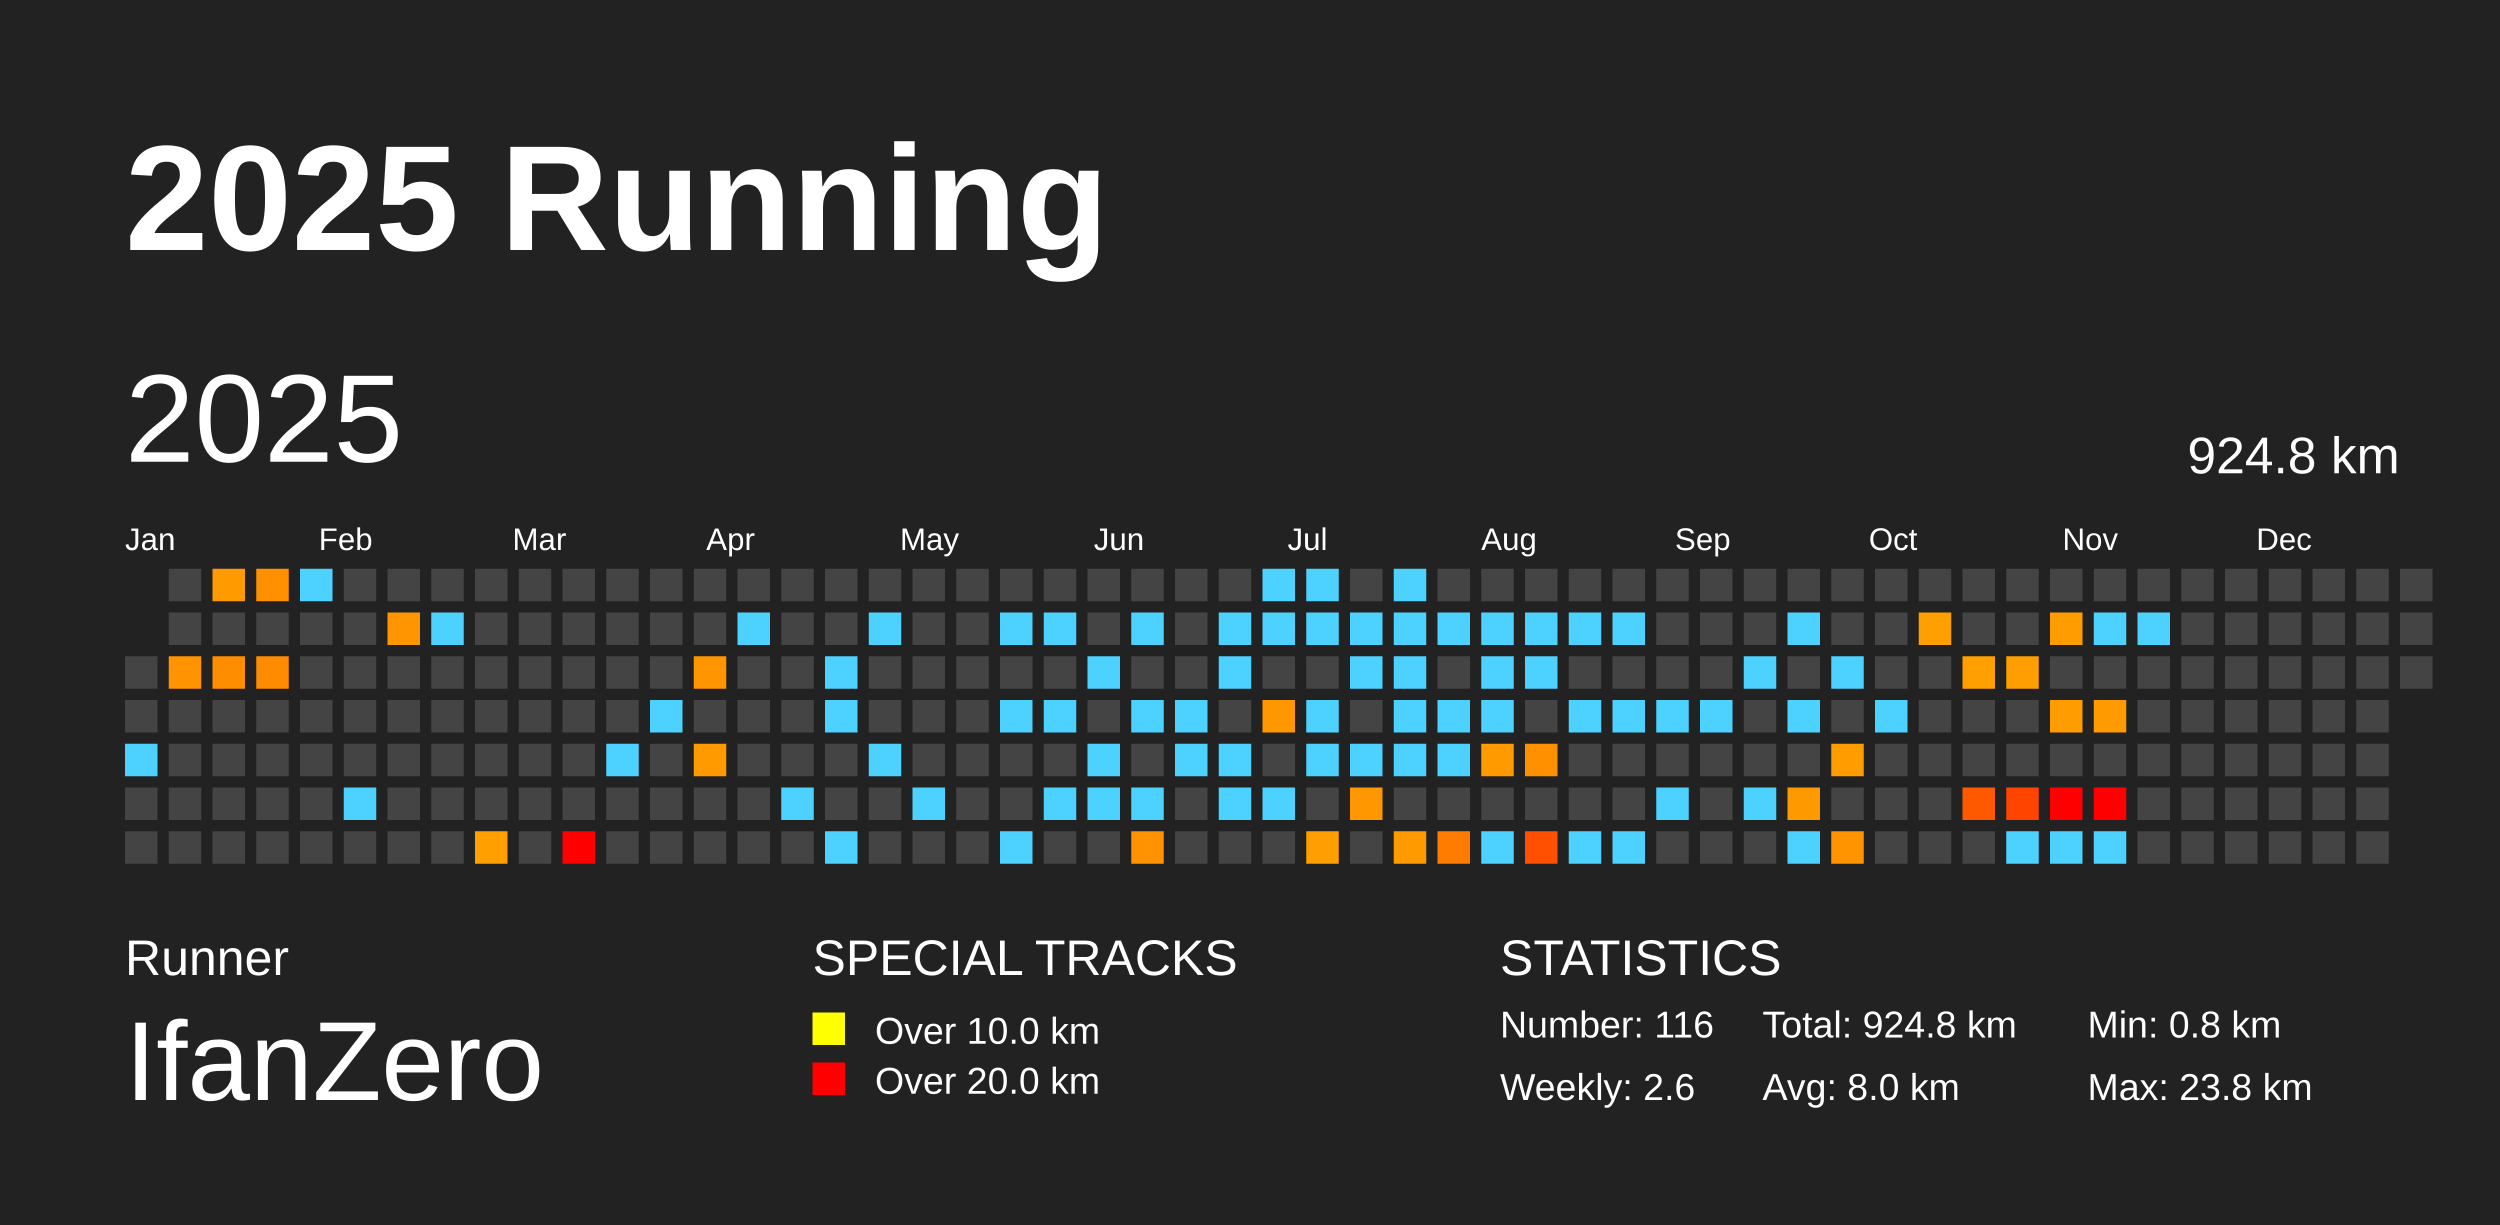
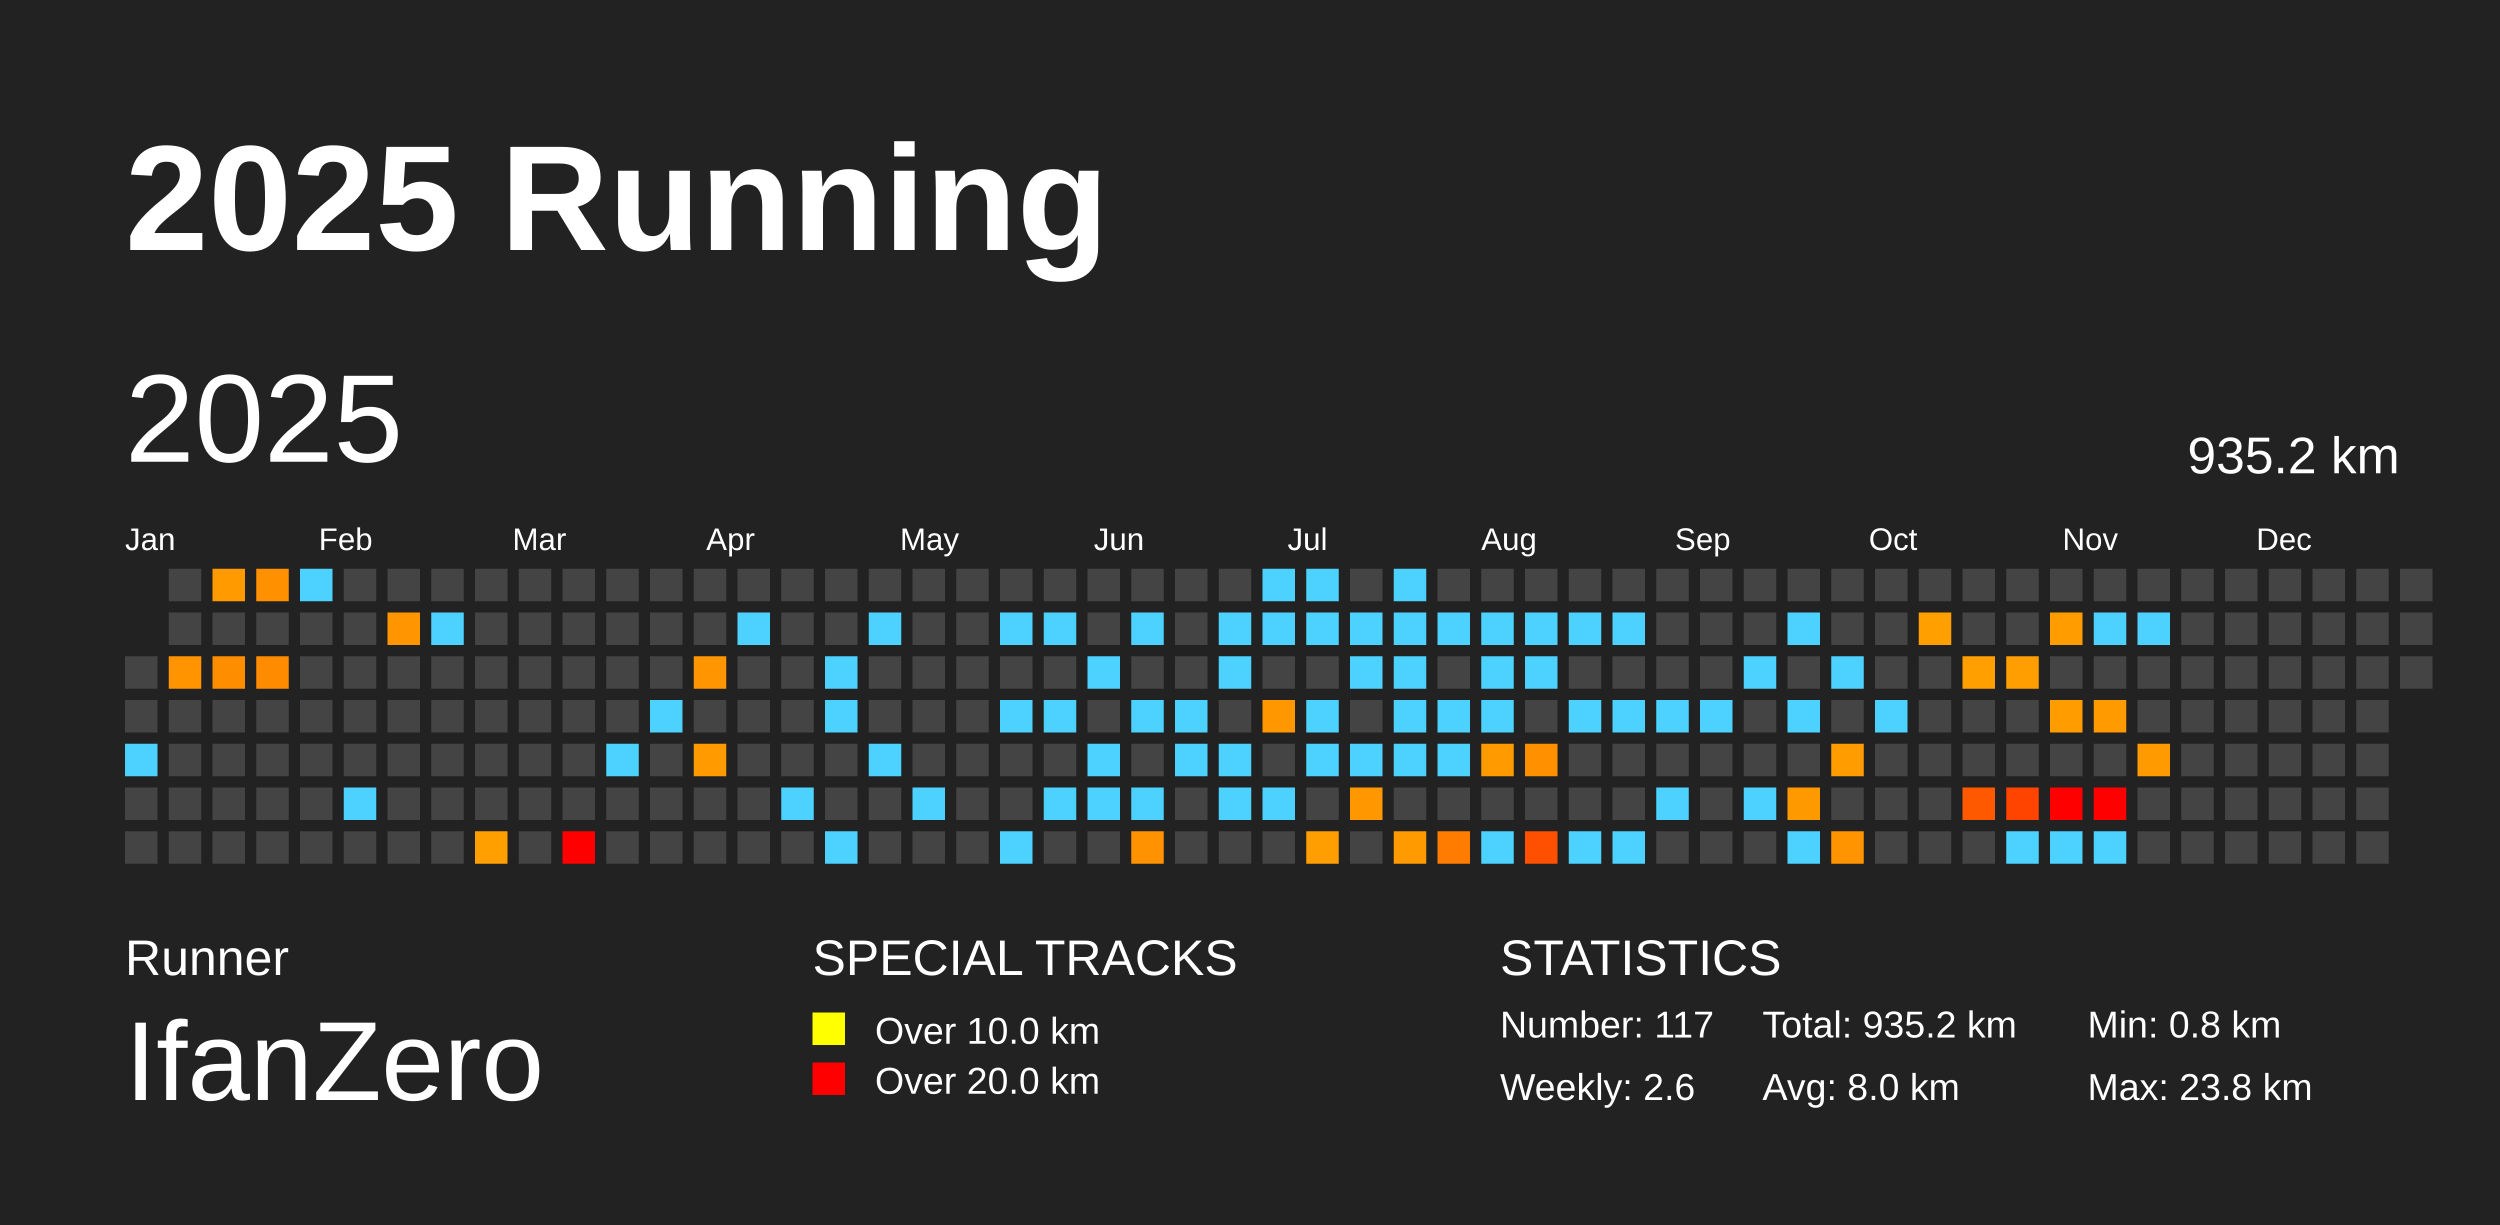
<svg xmlns="http://www.w3.org/2000/svg" baseProfile="full" height="98mm" version="1.1" viewBox="0,0,200,98" width="200mm">
  <defs />
  <rect fill="#222222" height="98" width="200" x="0" y="0" />
  <text fill="#FFFFFF" style="font-size:12px; font-family:Arial; font-weight:bold;" x="10" y="20">2025 Running</text>
  <text fill="#FFFFFF" style="font-size:4px; font-family:Arial" x="10" y="78">Runner</text>
  <text fill="#FFFFFF" style="font-size:9px; font-family:Arial" x="10" y="88">IfanZero</text>
  <text fill="#FFFFFF" style="font-size:4px; font-family:Arial" x="65" y="78">SPECIAL TRACKS</text>
  <rect fill="yellow" height="2.6" width="2.6" x="65" y="81" />
  <text fill="#FFFFFF" style="font-size:3px; font-family:Arial" x="70" y="83.5">Over 10.0 km</text>
  <rect fill="red" height="2.6" width="2.6" x="65" y="85" />
  <text fill="#FFFFFF" style="font-size:3px; font-family:Arial" x="70" y="87.5">Over 20.0 km</text>
  <text fill="#FFFFFF" style="font-size:4px; font-family:Arial" x="120" y="78">STATISTICS</text>
-   <text fill="#FFFFFF" style="font-size:3px; font-family:Arial" x="120" y="83">Number: 116</text>
+   <text fill="#FFFFFF" style="font-size:3px; font-family:Arial" x="120" y="83">Number: 117</text>
  <text fill="#FFFFFF" style="font-size:3px; font-family:Arial" x="120" y="88">Weekly: 2.6</text>
-   <text fill="#FFFFFF" style="font-size:3px; font-family:Arial" x="141" y="83">Total: 924.8 km</text>
+   <text fill="#FFFFFF" style="font-size:3px; font-family:Arial" x="141" y="83">Total: 935.2 km</text>
  <text fill="#FFFFFF" style="font-size:3px; font-family:Arial" x="141" y="88">Avg: 8.0 km</text>
  <text fill="#FFFFFF" style="font-size:3px; font-family:Arial" x="167" y="83">Min: 0.8 km</text>
  <text fill="#FFFFFF" style="font-size:3px; font-family:Arial" x="167" y="88">Max: 23.8 km</text>
  <text dominant-baseline="hanging" fill="#FFFFFF" style="font-size:10.0px; font-family:Arial;" x="10" y="30">2025</text>
-   <text dominant-baseline="hanging" fill="#FFFFFF" style="font-size:4.125px; font-family:Arial;" x="175" y="35">924.8 km</text>
+   <text dominant-baseline="hanging" fill="#FFFFFF" style="font-size:4.125px; font-family:Arial;" x="175" y="35">935.2 km</text>
  <text fill="#FFFFFF" style="font-size:2.5px; font-family:Arial" x="10.0" y="44">Jan</text>
  <text fill="#FFFFFF" style="font-size:2.5px; font-family:Arial" x="25.5" y="44">Feb</text>
  <text fill="#FFFFFF" style="font-size:2.5px; font-family:Arial" x="41.0" y="44">Mar</text>
  <text fill="#FFFFFF" style="font-size:2.5px; font-family:Arial" x="56.5" y="44">Apr</text>
  <text fill="#FFFFFF" style="font-size:2.5px; font-family:Arial" x="72.0" y="44">May</text>
  <text fill="#FFFFFF" style="font-size:2.5px; font-family:Arial" x="87.5" y="44">Jun</text>
  <text fill="#FFFFFF" style="font-size:2.5px; font-family:Arial" x="103.0" y="44">Jul</text>
  <text fill="#FFFFFF" style="font-size:2.5px; font-family:Arial" x="118.5" y="44">Aug</text>
  <text fill="#FFFFFF" style="font-size:2.5px; font-family:Arial" x="134.0" y="44">Sep</text>
  <text fill="#FFFFFF" style="font-size:2.5px; font-family:Arial" x="149.5" y="44">Oct</text>
  <text fill="#FFFFFF" style="font-size:2.5px; font-family:Arial" x="165.0" y="44">Nov</text>
  <text fill="#FFFFFF" style="font-size:2.5px; font-family:Arial" x="180.5" y="44">Dec</text>
  <rect fill="#444444" height="2.6" width="2.6" x="10.0" y="52.5" />
  <rect fill="#444444" height="2.6" width="2.6" x="10.0" y="56.0" />
  <rect fill="#4dd2ff" height="2.6" width="2.6" x="10.0" y="59.5" />
  <rect fill="#444444" height="2.6" width="2.6" x="10.0" y="63.0" />
  <rect fill="#444444" height="2.6" width="2.6" x="10.0" y="66.5" />
  <rect fill="#444444" height="2.6" width="2.6" x="13.5" y="45.5" />
  <rect fill="#444444" height="2.6" width="2.6" x="13.5" y="49.0" />
  <rect fill="#ff9300" height="2.6" width="2.6" x="13.5" y="52.5" />
  <rect fill="#444444" height="2.6" width="2.6" x="13.5" y="56.0" />
  <rect fill="#444444" height="2.6" width="2.6" x="13.5" y="59.5" />
  <rect fill="#444444" height="2.6" width="2.6" x="13.5" y="63.0" />
  <rect fill="#444444" height="2.6" width="2.6" x="13.5" y="66.5" />
  <rect fill="#ff9b00" height="2.6" width="2.6" x="17.0" y="45.5" />
  <rect fill="#444444" height="2.6" width="2.6" x="17.0" y="49.0" />
  <rect fill="#ff8d00" height="2.6" width="2.6" x="17.0" y="52.5" />
  <rect fill="#444444" height="2.6" width="2.6" x="17.0" y="56.0" />
  <rect fill="#444444" height="2.6" width="2.6" x="17.0" y="59.5" />
  <rect fill="#444444" height="2.6" width="2.6" x="17.0" y="63.0" />
  <rect fill="#444444" height="2.6" width="2.6" x="17.0" y="66.5" />
  <rect fill="#ff9100" height="2.6" width="2.6" x="20.5" y="45.5" />
  <rect fill="#444444" height="2.6" width="2.6" x="20.5" y="49.0" />
  <rect fill="#ff8c00" height="2.6" width="2.6" x="20.5" y="52.5" />
  <rect fill="#444444" height="2.6" width="2.6" x="20.5" y="56.0" />
  <rect fill="#444444" height="2.6" width="2.6" x="20.5" y="59.5" />
  <rect fill="#444444" height="2.6" width="2.6" x="20.5" y="63.0" />
  <rect fill="#444444" height="2.6" width="2.6" x="20.5" y="66.5" />
  <rect fill="#4dd2ff" height="2.6" width="2.6" x="24.0" y="45.5" />
  <rect fill="#444444" height="2.6" width="2.6" x="24.0" y="49.0" />
  <rect fill="#444444" height="2.6" width="2.6" x="24.0" y="52.5" />
  <rect fill="#444444" height="2.6" width="2.6" x="24.0" y="56.0" />
  <rect fill="#444444" height="2.6" width="2.6" x="24.0" y="59.5" />
  <rect fill="#444444" height="2.6" width="2.6" x="24.0" y="63.0" />
  <rect fill="#444444" height="2.6" width="2.6" x="24.0" y="66.5" />
  <rect fill="#444444" height="2.6" width="2.6" x="27.5" y="45.5" />
  <rect fill="#444444" height="2.6" width="2.6" x="27.5" y="49.0" />
  <rect fill="#444444" height="2.6" width="2.6" x="27.5" y="52.5" />
  <rect fill="#444444" height="2.6" width="2.6" x="27.5" y="56.0" />
  <rect fill="#444444" height="2.6" width="2.6" x="27.5" y="59.5" />
  <rect fill="#4dd2ff" height="2.6" width="2.6" x="27.5" y="63.0" />
  <rect fill="#444444" height="2.6" width="2.6" x="27.5" y="66.5" />
  <rect fill="#444444" height="2.6" width="2.6" x="31.0" y="45.5" />
  <rect fill="#ff9500" height="2.6" width="2.6" x="31.0" y="49.0" />
  <rect fill="#444444" height="2.6" width="2.6" x="31.0" y="52.5" />
  <rect fill="#444444" height="2.6" width="2.6" x="31.0" y="56.0" />
  <rect fill="#444444" height="2.6" width="2.6" x="31.0" y="59.5" />
  <rect fill="#444444" height="2.6" width="2.6" x="31.0" y="63.0" />
  <rect fill="#444444" height="2.6" width="2.6" x="31.0" y="66.5" />
  <rect fill="#444444" height="2.6" width="2.6" x="34.5" y="45.5" />
  <rect fill="#4dd2ff" height="2.6" width="2.6" x="34.5" y="49.0" />
  <rect fill="#444444" height="2.6" width="2.6" x="34.5" y="52.5" />
  <rect fill="#444444" height="2.6" width="2.6" x="34.5" y="56.0" />
  <rect fill="#444444" height="2.6" width="2.6" x="34.5" y="59.5" />
  <rect fill="#444444" height="2.6" width="2.6" x="34.5" y="63.0" />
  <rect fill="#444444" height="2.6" width="2.6" x="34.5" y="66.5" />
  <rect fill="#444444" height="2.6" width="2.6" x="38.0" y="45.5" />
  <rect fill="#444444" height="2.6" width="2.6" x="38.0" y="49.0" />
  <rect fill="#444444" height="2.6" width="2.6" x="38.0" y="52.5" />
  <rect fill="#444444" height="2.6" width="2.6" x="38.0" y="56.0" />
  <rect fill="#444444" height="2.6" width="2.6" x="38.0" y="59.5" />
  <rect fill="#444444" height="2.6" width="2.6" x="38.0" y="63.0" />
  <rect fill="#ff9f00" height="2.6" width="2.6" x="38.0" y="66.5" />
  <rect fill="#444444" height="2.6" width="2.6" x="41.5" y="45.5" />
  <rect fill="#444444" height="2.6" width="2.6" x="41.5" y="49.0" />
  <rect fill="#444444" height="2.6" width="2.6" x="41.5" y="52.5" />
  <rect fill="#444444" height="2.6" width="2.6" x="41.5" y="56.0" />
  <rect fill="#444444" height="2.6" width="2.6" x="41.5" y="59.5" />
  <rect fill="#444444" height="2.6" width="2.6" x="41.5" y="63.0" />
  <rect fill="#444444" height="2.6" width="2.6" x="41.5" y="66.5" />
  <rect fill="#444444" height="2.6" width="2.6" x="45.0" y="45.5" />
  <rect fill="#444444" height="2.6" width="2.6" x="45.0" y="49.0" />
  <rect fill="#444444" height="2.6" width="2.6" x="45.0" y="52.5" />
  <rect fill="#444444" height="2.6" width="2.6" x="45.0" y="56.0" />
  <rect fill="#444444" height="2.6" width="2.6" x="45.0" y="59.5" />
  <rect fill="#444444" height="2.6" width="2.6" x="45.0" y="63.0" />
  <rect fill="red" height="2.6" width="2.6" x="45.0" y="66.5" />
  <rect fill="#444444" height="2.6" width="2.6" x="48.5" y="45.5" />
  <rect fill="#444444" height="2.6" width="2.6" x="48.5" y="49.0" />
  <rect fill="#444444" height="2.6" width="2.6" x="48.5" y="52.5" />
  <rect fill="#444444" height="2.6" width="2.6" x="48.5" y="56.0" />
  <rect fill="#4dd2ff" height="2.6" width="2.6" x="48.5" y="59.5" />
  <rect fill="#444444" height="2.6" width="2.6" x="48.5" y="63.0" />
  <rect fill="#444444" height="2.6" width="2.6" x="48.5" y="66.5" />
  <rect fill="#444444" height="2.6" width="2.6" x="52.0" y="45.5" />
  <rect fill="#444444" height="2.6" width="2.6" x="52.0" y="49.0" />
  <rect fill="#444444" height="2.6" width="2.6" x="52.0" y="52.5" />
  <rect fill="#4dd2ff" height="2.6" width="2.6" x="52.0" y="56.0" />
  <rect fill="#444444" height="2.6" width="2.6" x="52.0" y="59.5" />
  <rect fill="#444444" height="2.6" width="2.6" x="52.0" y="63.0" />
  <rect fill="#444444" height="2.6" width="2.6" x="52.0" y="66.5" />
  <rect fill="#444444" height="2.6" width="2.6" x="55.5" y="45.5" />
  <rect fill="#444444" height="2.6" width="2.6" x="55.5" y="49.0" />
  <rect fill="#ff9500" height="2.6" width="2.6" x="55.5" y="52.5" />
  <rect fill="#444444" height="2.6" width="2.6" x="55.5" y="56.0" />
  <rect fill="#ff9b00" height="2.6" width="2.6" x="55.5" y="59.5" />
  <rect fill="#444444" height="2.6" width="2.6" x="55.5" y="63.0" />
  <rect fill="#444444" height="2.6" width="2.6" x="55.5" y="66.5" />
  <rect fill="#444444" height="2.6" width="2.6" x="59.0" y="45.5" />
  <rect fill="#4dd2ff" height="2.6" width="2.6" x="59.0" y="49.0" />
  <rect fill="#444444" height="2.6" width="2.6" x="59.0" y="52.5" />
  <rect fill="#444444" height="2.6" width="2.6" x="59.0" y="56.0" />
  <rect fill="#444444" height="2.6" width="2.6" x="59.0" y="59.5" />
  <rect fill="#444444" height="2.6" width="2.6" x="59.0" y="63.0" />
  <rect fill="#444444" height="2.6" width="2.6" x="59.0" y="66.5" />
  <rect fill="#444444" height="2.6" width="2.6" x="62.5" y="45.5" />
  <rect fill="#444444" height="2.6" width="2.6" x="62.5" y="49.0" />
  <rect fill="#444444" height="2.6" width="2.6" x="62.5" y="52.5" />
  <rect fill="#444444" height="2.6" width="2.6" x="62.5" y="56.0" />
  <rect fill="#444444" height="2.6" width="2.6" x="62.5" y="59.5" />
  <rect fill="#4dd2ff" height="2.6" width="2.6" x="62.5" y="63.0" />
  <rect fill="#444444" height="2.6" width="2.6" x="62.5" y="66.5" />
  <rect fill="#444444" height="2.6" width="2.6" x="66.0" y="45.5" />
  <rect fill="#444444" height="2.6" width="2.6" x="66.0" y="49.0" />
  <rect fill="#4dd2ff" height="2.6" width="2.6" x="66.0" y="52.5" />
  <rect fill="#4dd2ff" height="2.6" width="2.6" x="66.0" y="56.0" />
  <rect fill="#444444" height="2.6" width="2.6" x="66.0" y="59.5" />
  <rect fill="#444444" height="2.6" width="2.6" x="66.0" y="63.0" />
  <rect fill="#4dd2ff" height="2.6" width="2.6" x="66.0" y="66.5" />
  <rect fill="#444444" height="2.6" width="2.6" x="69.5" y="45.5" />
  <rect fill="#4dd2ff" height="2.6" width="2.6" x="69.5" y="49.0" />
  <rect fill="#444444" height="2.6" width="2.6" x="69.5" y="52.5" />
  <rect fill="#444444" height="2.6" width="2.6" x="69.5" y="56.0" />
  <rect fill="#4dd2ff" height="2.6" width="2.6" x="69.5" y="59.5" />
  <rect fill="#444444" height="2.6" width="2.6" x="69.5" y="63.0" />
  <rect fill="#444444" height="2.6" width="2.6" x="69.5" y="66.5" />
  <rect fill="#444444" height="2.6" width="2.6" x="73.0" y="45.5" />
  <rect fill="#444444" height="2.6" width="2.6" x="73.0" y="49.0" />
  <rect fill="#444444" height="2.6" width="2.6" x="73.0" y="52.5" />
  <rect fill="#444444" height="2.6" width="2.6" x="73.0" y="56.0" />
  <rect fill="#444444" height="2.6" width="2.6" x="73.0" y="59.5" />
  <rect fill="#4dd2ff" height="2.6" width="2.6" x="73.0" y="63.0" />
  <rect fill="#444444" height="2.6" width="2.6" x="73.0" y="66.5" />
  <rect fill="#444444" height="2.6" width="2.6" x="76.5" y="45.5" />
  <rect fill="#444444" height="2.6" width="2.6" x="76.5" y="49.0" />
  <rect fill="#444444" height="2.6" width="2.6" x="76.5" y="52.5" />
  <rect fill="#444444" height="2.6" width="2.6" x="76.5" y="56.0" />
  <rect fill="#444444" height="2.6" width="2.6" x="76.5" y="59.5" />
  <rect fill="#444444" height="2.6" width="2.6" x="76.5" y="63.0" />
  <rect fill="#444444" height="2.6" width="2.6" x="76.5" y="66.5" />
  <rect fill="#444444" height="2.6" width="2.6" x="80.0" y="45.5" />
  <rect fill="#4dd2ff" height="2.6" width="2.6" x="80.0" y="49.0" />
  <rect fill="#444444" height="2.6" width="2.6" x="80.0" y="52.5" />
  <rect fill="#4dd2ff" height="2.6" width="2.6" x="80.0" y="56.0" />
  <rect fill="#444444" height="2.6" width="2.6" x="80.0" y="59.5" />
  <rect fill="#444444" height="2.6" width="2.6" x="80.0" y="63.0" />
  <rect fill="#4dd2ff" height="2.6" width="2.6" x="80.0" y="66.5" />
  <rect fill="#444444" height="2.6" width="2.6" x="83.5" y="45.5" />
  <rect fill="#4dd2ff" height="2.6" width="2.6" x="83.5" y="49.0" />
  <rect fill="#444444" height="2.6" width="2.6" x="83.5" y="52.5" />
  <rect fill="#4dd2ff" height="2.6" width="2.6" x="83.5" y="56.0" />
  <rect fill="#444444" height="2.6" width="2.6" x="83.5" y="59.5" />
  <rect fill="#4dd2ff" height="2.6" width="2.6" x="83.5" y="63.0" />
  <rect fill="#444444" height="2.6" width="2.6" x="83.5" y="66.5" />
  <rect fill="#444444" height="2.6" width="2.6" x="87.0" y="45.5" />
  <rect fill="#444444" height="2.6" width="2.6" x="87.0" y="49.0" />
  <rect fill="#4dd2ff" height="2.6" width="2.6" x="87.0" y="52.5" />
  <rect fill="#444444" height="2.6" width="2.6" x="87.0" y="56.0" />
  <rect fill="#4dd2ff" height="2.6" width="2.6" x="87.0" y="59.5" />
  <rect fill="#4dd2ff" height="2.6" width="2.6" x="87.0" y="63.0" />
  <rect fill="#444444" height="2.6" width="2.6" x="87.0" y="66.5" />
  <rect fill="#444444" height="2.6" width="2.6" x="90.5" y="45.5" />
  <rect fill="#4dd2ff" height="2.6" width="2.6" x="90.5" y="49.0" />
  <rect fill="#444444" height="2.6" width="2.6" x="90.5" y="52.5" />
  <rect fill="#4dd2ff" height="2.6" width="2.6" x="90.5" y="56.0" />
  <rect fill="#444444" height="2.6" width="2.6" x="90.5" y="59.5" />
  <rect fill="#4dd2ff" height="2.6" width="2.6" x="90.5" y="63.0" />
  <rect fill="#ff9200" height="2.6" width="2.6" x="90.5" y="66.5" />
  <rect fill="#444444" height="2.6" width="2.6" x="94.0" y="45.5" />
  <rect fill="#444444" height="2.6" width="2.6" x="94.0" y="49.0" />
  <rect fill="#444444" height="2.6" width="2.6" x="94.0" y="52.5" />
  <rect fill="#4dd2ff" height="2.6" width="2.6" x="94.0" y="56.0" />
  <rect fill="#4dd2ff" height="2.6" width="2.6" x="94.0" y="59.5" />
  <rect fill="#444444" height="2.6" width="2.6" x="94.0" y="63.0" />
  <rect fill="#444444" height="2.6" width="2.6" x="94.0" y="66.5" />
  <rect fill="#444444" height="2.6" width="2.6" x="97.5" y="45.5" />
  <rect fill="#4dd2ff" height="2.6" width="2.6" x="97.5" y="49.0" />
  <rect fill="#4dd2ff" height="2.6" width="2.6" x="97.5" y="52.5" />
  <rect fill="#444444" height="2.6" width="2.6" x="97.5" y="56.0" />
  <rect fill="#4dd2ff" height="2.6" width="2.6" x="97.5" y="59.5" />
  <rect fill="#4dd2ff" height="2.6" width="2.6" x="97.5" y="63.0" />
  <rect fill="#444444" height="2.6" width="2.6" x="97.5" y="66.5" />
  <rect fill="#4dd2ff" height="2.6" width="2.6" x="101.0" y="45.5" />
  <rect fill="#4dd2ff" height="2.6" width="2.6" x="101.0" y="49.0" />
  <rect fill="#444444" height="2.6" width="2.6" x="101.0" y="52.5" />
  <rect fill="#ff9800" height="2.6" width="2.6" x="101.0" y="56.0" />
  <rect fill="#444444" height="2.6" width="2.6" x="101.0" y="59.5" />
  <rect fill="#4dd2ff" height="2.6" width="2.6" x="101.0" y="63.0" />
  <rect fill="#444444" height="2.6" width="2.6" x="101.0" y="66.5" />
  <rect fill="#4dd2ff" height="2.6" width="2.6" x="104.5" y="45.5" />
  <rect fill="#4dd2ff" height="2.6" width="2.6" x="104.5" y="49.0" />
  <rect fill="#444444" height="2.6" width="2.6" x="104.5" y="52.5" />
  <rect fill="#4dd2ff" height="2.6" width="2.6" x="104.5" y="56.0" />
  <rect fill="#4dd2ff" height="2.6" width="2.6" x="104.5" y="59.5" />
  <rect fill="#444444" height="2.6" width="2.6" x="104.5" y="63.0" />
  <rect fill="#ff9e00" height="2.6" width="2.6" x="104.5" y="66.5" />
  <rect fill="#444444" height="2.6" width="2.6" x="108.0" y="45.5" />
  <rect fill="#4dd2ff" height="2.6" width="2.6" x="108.0" y="49.0" />
  <rect fill="#4dd2ff" height="2.6" width="2.6" x="108.0" y="52.5" />
  <rect fill="#444444" height="2.6" width="2.6" x="108.0" y="56.0" />
  <rect fill="#4dd2ff" height="2.6" width="2.6" x="108.0" y="59.5" />
  <rect fill="#ff9700" height="2.6" width="2.6" x="108.0" y="63.0" />
  <rect fill="#444444" height="2.6" width="2.6" x="108.0" y="66.5" />
  <rect fill="#4dd2ff" height="2.6" width="2.6" x="111.5" y="45.5" />
  <rect fill="#4dd2ff" height="2.6" width="2.6" x="111.5" y="49.0" />
  <rect fill="#4dd2ff" height="2.6" width="2.6" x="111.5" y="52.5" />
  <rect fill="#4dd2ff" height="2.6" width="2.6" x="111.5" y="56.0" />
  <rect fill="#4dd2ff" height="2.6" width="2.6" x="111.5" y="59.5" />
  <rect fill="#444444" height="2.6" width="2.6" x="111.5" y="63.0" />
  <rect fill="#ff9a00" height="2.6" width="2.6" x="111.5" y="66.5" />
  <rect fill="#444444" height="2.6" width="2.6" x="115.0" y="45.5" />
  <rect fill="#4dd2ff" height="2.6" width="2.6" x="115.0" y="49.0" />
  <rect fill="#444444" height="2.6" width="2.6" x="115.0" y="52.5" />
  <rect fill="#4dd2ff" height="2.6" width="2.6" x="115.0" y="56.0" />
  <rect fill="#4dd2ff" height="2.6" width="2.6" x="115.0" y="59.5" />
  <rect fill="#444444" height="2.6" width="2.6" x="115.0" y="63.0" />
  <rect fill="#ff7c00" height="2.6" width="2.6" x="115.0" y="66.5" />
  <rect fill="#444444" height="2.6" width="2.6" x="118.5" y="45.5" />
  <rect fill="#4dd2ff" height="2.6" width="2.6" x="118.5" y="49.0" />
  <rect fill="#4dd2ff" height="2.6" width="2.6" x="118.5" y="52.5" />
  <rect fill="#4dd2ff" height="2.6" width="2.6" x="118.5" y="56.0" />
  <rect fill="#ff9a00" height="2.6" width="2.6" x="118.5" y="59.5" />
  <rect fill="#444444" height="2.6" width="2.6" x="118.5" y="63.0" />
  <rect fill="#4dd2ff" height="2.6" width="2.6" x="118.5" y="66.5" />
  <rect fill="#444444" height="2.6" width="2.6" x="122.0" y="45.5" />
  <rect fill="#4dd2ff" height="2.6" width="2.6" x="122.0" y="49.0" />
  <rect fill="#4dd2ff" height="2.6" width="2.6" x="122.0" y="52.5" />
  <rect fill="#444444" height="2.6" width="2.6" x="122.0" y="56.0" />
  <rect fill="#ff9100" height="2.6" width="2.6" x="122.0" y="59.5" />
  <rect fill="#444444" height="2.6" width="2.6" x="122.0" y="63.0" />
  <rect fill="#ff4f00" height="2.6" width="2.6" x="122.0" y="66.5" />
  <rect fill="#444444" height="2.6" width="2.6" x="125.5" y="45.5" />
  <rect fill="#4dd2ff" height="2.6" width="2.6" x="125.5" y="49.0" />
  <rect fill="#444444" height="2.6" width="2.6" x="125.5" y="52.5" />
  <rect fill="#4dd2ff" height="2.6" width="2.6" x="125.5" y="56.0" />
  <rect fill="#444444" height="2.6" width="2.6" x="125.5" y="59.5" />
  <rect fill="#444444" height="2.6" width="2.6" x="125.5" y="63.0" />
  <rect fill="#4dd2ff" height="2.6" width="2.6" x="125.5" y="66.5" />
  <rect fill="#444444" height="2.6" width="2.6" x="129.0" y="45.5" />
  <rect fill="#4dd2ff" height="2.6" width="2.6" x="129.0" y="49.0" />
  <rect fill="#444444" height="2.6" width="2.6" x="129.0" y="52.5" />
  <rect fill="#4dd2ff" height="2.6" width="2.6" x="129.0" y="56.0" />
  <rect fill="#444444" height="2.6" width="2.6" x="129.0" y="59.5" />
  <rect fill="#444444" height="2.6" width="2.6" x="129.0" y="63.0" />
  <rect fill="#4dd2ff" height="2.6" width="2.6" x="129.0" y="66.5" />
  <rect fill="#444444" height="2.6" width="2.6" x="132.5" y="45.5" />
  <rect fill="#444444" height="2.6" width="2.6" x="132.5" y="49.0" />
  <rect fill="#444444" height="2.6" width="2.6" x="132.5" y="52.5" />
  <rect fill="#4dd2ff" height="2.6" width="2.6" x="132.5" y="56.0" />
  <rect fill="#444444" height="2.6" width="2.6" x="132.5" y="59.5" />
  <rect fill="#4dd2ff" height="2.6" width="2.6" x="132.5" y="63.0" />
  <rect fill="#444444" height="2.6" width="2.6" x="132.5" y="66.5" />
  <rect fill="#444444" height="2.6" width="2.6" x="136.0" y="45.5" />
  <rect fill="#444444" height="2.6" width="2.6" x="136.0" y="49.0" />
  <rect fill="#444444" height="2.6" width="2.6" x="136.0" y="52.5" />
  <rect fill="#4dd2ff" height="2.6" width="2.6" x="136.0" y="56.0" />
  <rect fill="#444444" height="2.6" width="2.6" x="136.0" y="59.5" />
  <rect fill="#444444" height="2.6" width="2.6" x="136.0" y="63.0" />
  <rect fill="#444444" height="2.6" width="2.6" x="136.0" y="66.5" />
  <rect fill="#444444" height="2.6" width="2.6" x="139.5" y="45.5" />
  <rect fill="#444444" height="2.6" width="2.6" x="139.5" y="49.0" />
  <rect fill="#4dd2ff" height="2.6" width="2.6" x="139.5" y="52.5" />
  <rect fill="#444444" height="2.6" width="2.6" x="139.5" y="56.0" />
  <rect fill="#444444" height="2.6" width="2.6" x="139.5" y="59.5" />
  <rect fill="#4dd2ff" height="2.6" width="2.6" x="139.5" y="63.0" />
  <rect fill="#444444" height="2.6" width="2.6" x="139.5" y="66.5" />
  <rect fill="#444444" height="2.6" width="2.6" x="143.0" y="45.5" />
  <rect fill="#4dd2ff" height="2.6" width="2.6" x="143.0" y="49.0" />
  <rect fill="#444444" height="2.6" width="2.6" x="143.0" y="52.5" />
  <rect fill="#4dd2ff" height="2.6" width="2.6" x="143.0" y="56.0" />
  <rect fill="#444444" height="2.6" width="2.6" x="143.0" y="59.5" />
  <rect fill="#ff9900" height="2.6" width="2.6" x="143.0" y="63.0" />
  <rect fill="#4dd2ff" height="2.6" width="2.6" x="143.0" y="66.5" />
  <rect fill="#444444" height="2.6" width="2.6" x="146.5" y="45.5" />
  <rect fill="#444444" height="2.6" width="2.6" x="146.5" y="49.0" />
  <rect fill="#4dd2ff" height="2.6" width="2.6" x="146.5" y="52.5" />
  <rect fill="#444444" height="2.6" width="2.6" x="146.5" y="56.0" />
  <rect fill="#ff9d00" height="2.6" width="2.6" x="146.5" y="59.5" />
  <rect fill="#444444" height="2.6" width="2.6" x="146.5" y="63.0" />
  <rect fill="#ff9400" height="2.6" width="2.6" x="146.5" y="66.5" />
  <rect fill="#444444" height="2.6" width="2.6" x="150.0" y="45.5" />
  <rect fill="#444444" height="2.6" width="2.6" x="150.0" y="49.0" />
  <rect fill="#444444" height="2.6" width="2.6" x="150.0" y="52.5" />
  <rect fill="#4dd2ff" height="2.6" width="2.6" x="150.0" y="56.0" />
  <rect fill="#444444" height="2.6" width="2.6" x="150.0" y="59.5" />
  <rect fill="#444444" height="2.6" width="2.6" x="150.0" y="63.0" />
  <rect fill="#444444" height="2.6" width="2.6" x="150.0" y="66.5" />
  <rect fill="#444444" height="2.6" width="2.6" x="153.5" y="45.5" />
  <rect fill="#ff9f00" height="2.6" width="2.6" x="153.5" y="49.0" />
  <rect fill="#444444" height="2.6" width="2.6" x="153.5" y="52.5" />
  <rect fill="#444444" height="2.6" width="2.6" x="153.5" y="56.0" />
  <rect fill="#444444" height="2.6" width="2.6" x="153.5" y="59.5" />
  <rect fill="#444444" height="2.6" width="2.6" x="153.5" y="63.0" />
  <rect fill="#444444" height="2.6" width="2.6" x="153.5" y="66.5" />
  <rect fill="#444444" height="2.6" width="2.6" x="157.0" y="45.5" />
  <rect fill="#444444" height="2.6" width="2.6" x="157.0" y="49.0" />
  <rect fill="#ff9f00" height="2.6" width="2.6" x="157.0" y="52.5" />
  <rect fill="#444444" height="2.6" width="2.6" x="157.0" y="56.0" />
  <rect fill="#444444" height="2.6" width="2.6" x="157.0" y="59.5" />
  <rect fill="#ff5900" height="2.6" width="2.6" x="157.0" y="63.0" />
  <rect fill="#444444" height="2.6" width="2.6" x="157.0" y="66.5" />
  <rect fill="#444444" height="2.6" width="2.6" x="160.5" y="45.5" />
  <rect fill="#444444" height="2.6" width="2.6" x="160.5" y="49.0" />
  <rect fill="#ff9e00" height="2.6" width="2.6" x="160.5" y="52.5" />
  <rect fill="#444444" height="2.6" width="2.6" x="160.5" y="56.0" />
  <rect fill="#444444" height="2.6" width="2.6" x="160.5" y="59.5" />
  <rect fill="#ff4400" height="2.6" width="2.6" x="160.5" y="63.0" />
  <rect fill="#4dd2ff" height="2.6" width="2.6" x="160.5" y="66.5" />
  <rect fill="#444444" height="2.6" width="2.6" x="164.0" y="45.5" />
  <rect fill="#ff9d00" height="2.6" width="2.6" x="164.0" y="49.0" />
  <rect fill="#444444" height="2.6" width="2.6" x="164.0" y="52.5" />
  <rect fill="#ff9d00" height="2.6" width="2.6" x="164.0" y="56.0" />
  <rect fill="#444444" height="2.6" width="2.6" x="164.0" y="59.5" />
  <rect fill="red" height="2.6" width="2.6" x="164.0" y="63.0" />
  <rect fill="#4dd2ff" height="2.6" width="2.6" x="164.0" y="66.5" />
  <rect fill="#444444" height="2.6" width="2.6" x="167.5" y="45.5" />
  <rect fill="#4dd2ff" height="2.6" width="2.6" x="167.5" y="49.0" />
  <rect fill="#444444" height="2.6" width="2.6" x="167.5" y="52.5" />
  <rect fill="#ff9a00" height="2.6" width="2.6" x="167.5" y="56.0" />
  <rect fill="#444444" height="2.6" width="2.6" x="167.5" y="59.5" />
  <rect fill="red" height="2.6" width="2.6" x="167.5" y="63.0" />
  <rect fill="#4dd2ff" height="2.6" width="2.6" x="167.5" y="66.5" />
  <rect fill="#444444" height="2.6" width="2.6" x="171.0" y="45.5" />
  <rect fill="#4dd2ff" height="2.6" width="2.6" x="171.0" y="49.0" />
  <rect fill="#444444" height="2.6" width="2.6" x="171.0" y="52.5" />
  <rect fill="#444444" height="2.6" width="2.6" x="171.0" y="56.0" />
-   <rect fill="#444444" height="2.6" width="2.6" x="171.0" y="59.5" />
+   <rect fill="#ff9b00" height="2.6" width="2.6" x="171.0" y="59.5" />
  <rect fill="#444444" height="2.6" width="2.6" x="171.0" y="63.0" />
  <rect fill="#444444" height="2.6" width="2.6" x="171.0" y="66.5" />
  <rect fill="#444444" height="2.6" width="2.6" x="174.5" y="45.5" />
  <rect fill="#444444" height="2.6" width="2.6" x="174.5" y="49.0" />
  <rect fill="#444444" height="2.6" width="2.6" x="174.5" y="52.5" />
  <rect fill="#444444" height="2.6" width="2.6" x="174.5" y="56.0" />
  <rect fill="#444444" height="2.6" width="2.6" x="174.5" y="59.5" />
  <rect fill="#444444" height="2.6" width="2.6" x="174.5" y="63.0" />
  <rect fill="#444444" height="2.6" width="2.6" x="174.5" y="66.5" />
  <rect fill="#444444" height="2.6" width="2.6" x="178.0" y="45.5" />
  <rect fill="#444444" height="2.6" width="2.6" x="178.0" y="49.0" />
  <rect fill="#444444" height="2.6" width="2.6" x="178.0" y="52.5" />
  <rect fill="#444444" height="2.6" width="2.6" x="178.0" y="56.0" />
  <rect fill="#444444" height="2.6" width="2.6" x="178.0" y="59.5" />
  <rect fill="#444444" height="2.6" width="2.6" x="178.0" y="63.0" />
  <rect fill="#444444" height="2.6" width="2.6" x="178.0" y="66.5" />
  <rect fill="#444444" height="2.6" width="2.6" x="181.5" y="45.5" />
  <rect fill="#444444" height="2.6" width="2.6" x="181.5" y="49.0" />
  <rect fill="#444444" height="2.6" width="2.6" x="181.5" y="52.5" />
  <rect fill="#444444" height="2.6" width="2.6" x="181.5" y="56.0" />
  <rect fill="#444444" height="2.6" width="2.6" x="181.5" y="59.5" />
  <rect fill="#444444" height="2.6" width="2.6" x="181.5" y="63.0" />
  <rect fill="#444444" height="2.6" width="2.6" x="181.5" y="66.5" />
  <rect fill="#444444" height="2.6" width="2.6" x="185.0" y="45.5" />
  <rect fill="#444444" height="2.6" width="2.6" x="185.0" y="49.0" />
  <rect fill="#444444" height="2.6" width="2.6" x="185.0" y="52.5" />
  <rect fill="#444444" height="2.6" width="2.6" x="185.0" y="56.0" />
  <rect fill="#444444" height="2.6" width="2.6" x="185.0" y="59.5" />
  <rect fill="#444444" height="2.6" width="2.6" x="185.0" y="63.0" />
  <rect fill="#444444" height="2.6" width="2.6" x="185.0" y="66.5" />
  <rect fill="#444444" height="2.6" width="2.6" x="188.5" y="45.5" />
  <rect fill="#444444" height="2.6" width="2.6" x="188.5" y="49.0" />
  <rect fill="#444444" height="2.6" width="2.6" x="188.5" y="52.5" />
  <rect fill="#444444" height="2.6" width="2.6" x="188.5" y="56.0" />
  <rect fill="#444444" height="2.6" width="2.6" x="188.5" y="59.5" />
  <rect fill="#444444" height="2.6" width="2.6" x="188.5" y="63.0" />
  <rect fill="#444444" height="2.6" width="2.6" x="188.5" y="66.5" />
  <rect fill="#444444" height="2.6" width="2.6" x="192.0" y="45.5" />
  <rect fill="#444444" height="2.6" width="2.6" x="192.0" y="49.0" />
  <rect fill="#444444" height="2.6" width="2.6" x="192.0" y="52.5" />
</svg>
